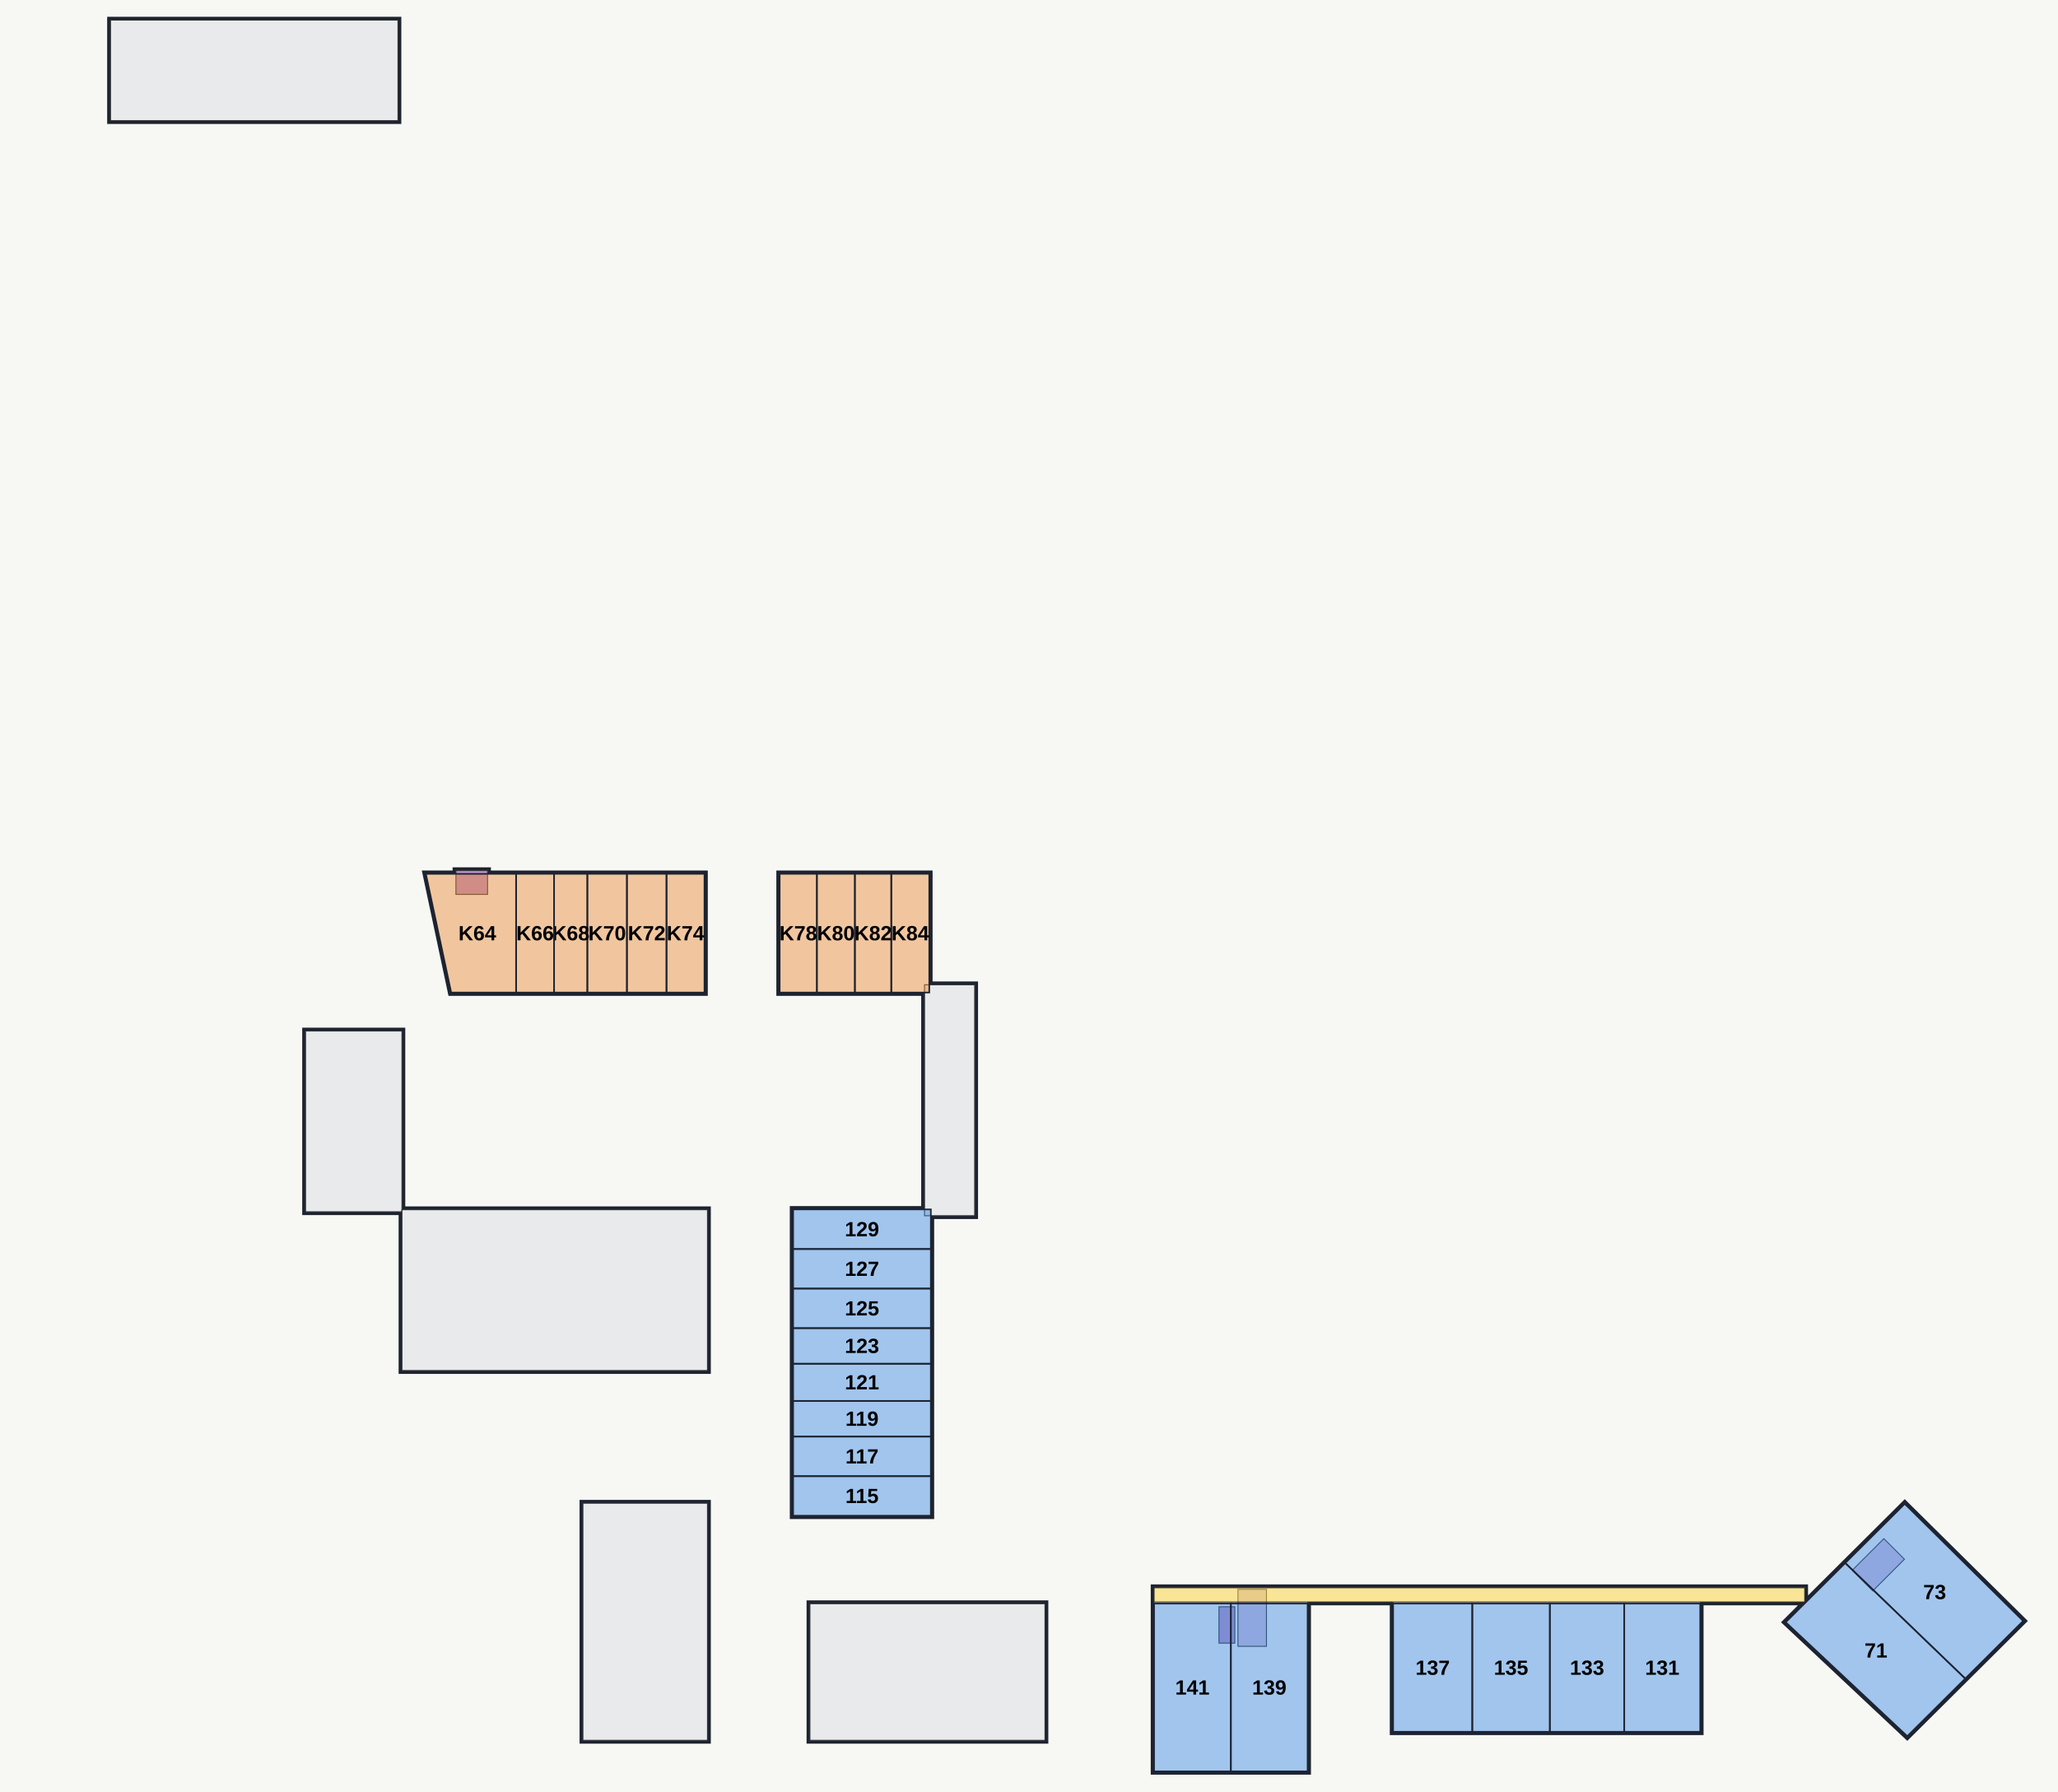
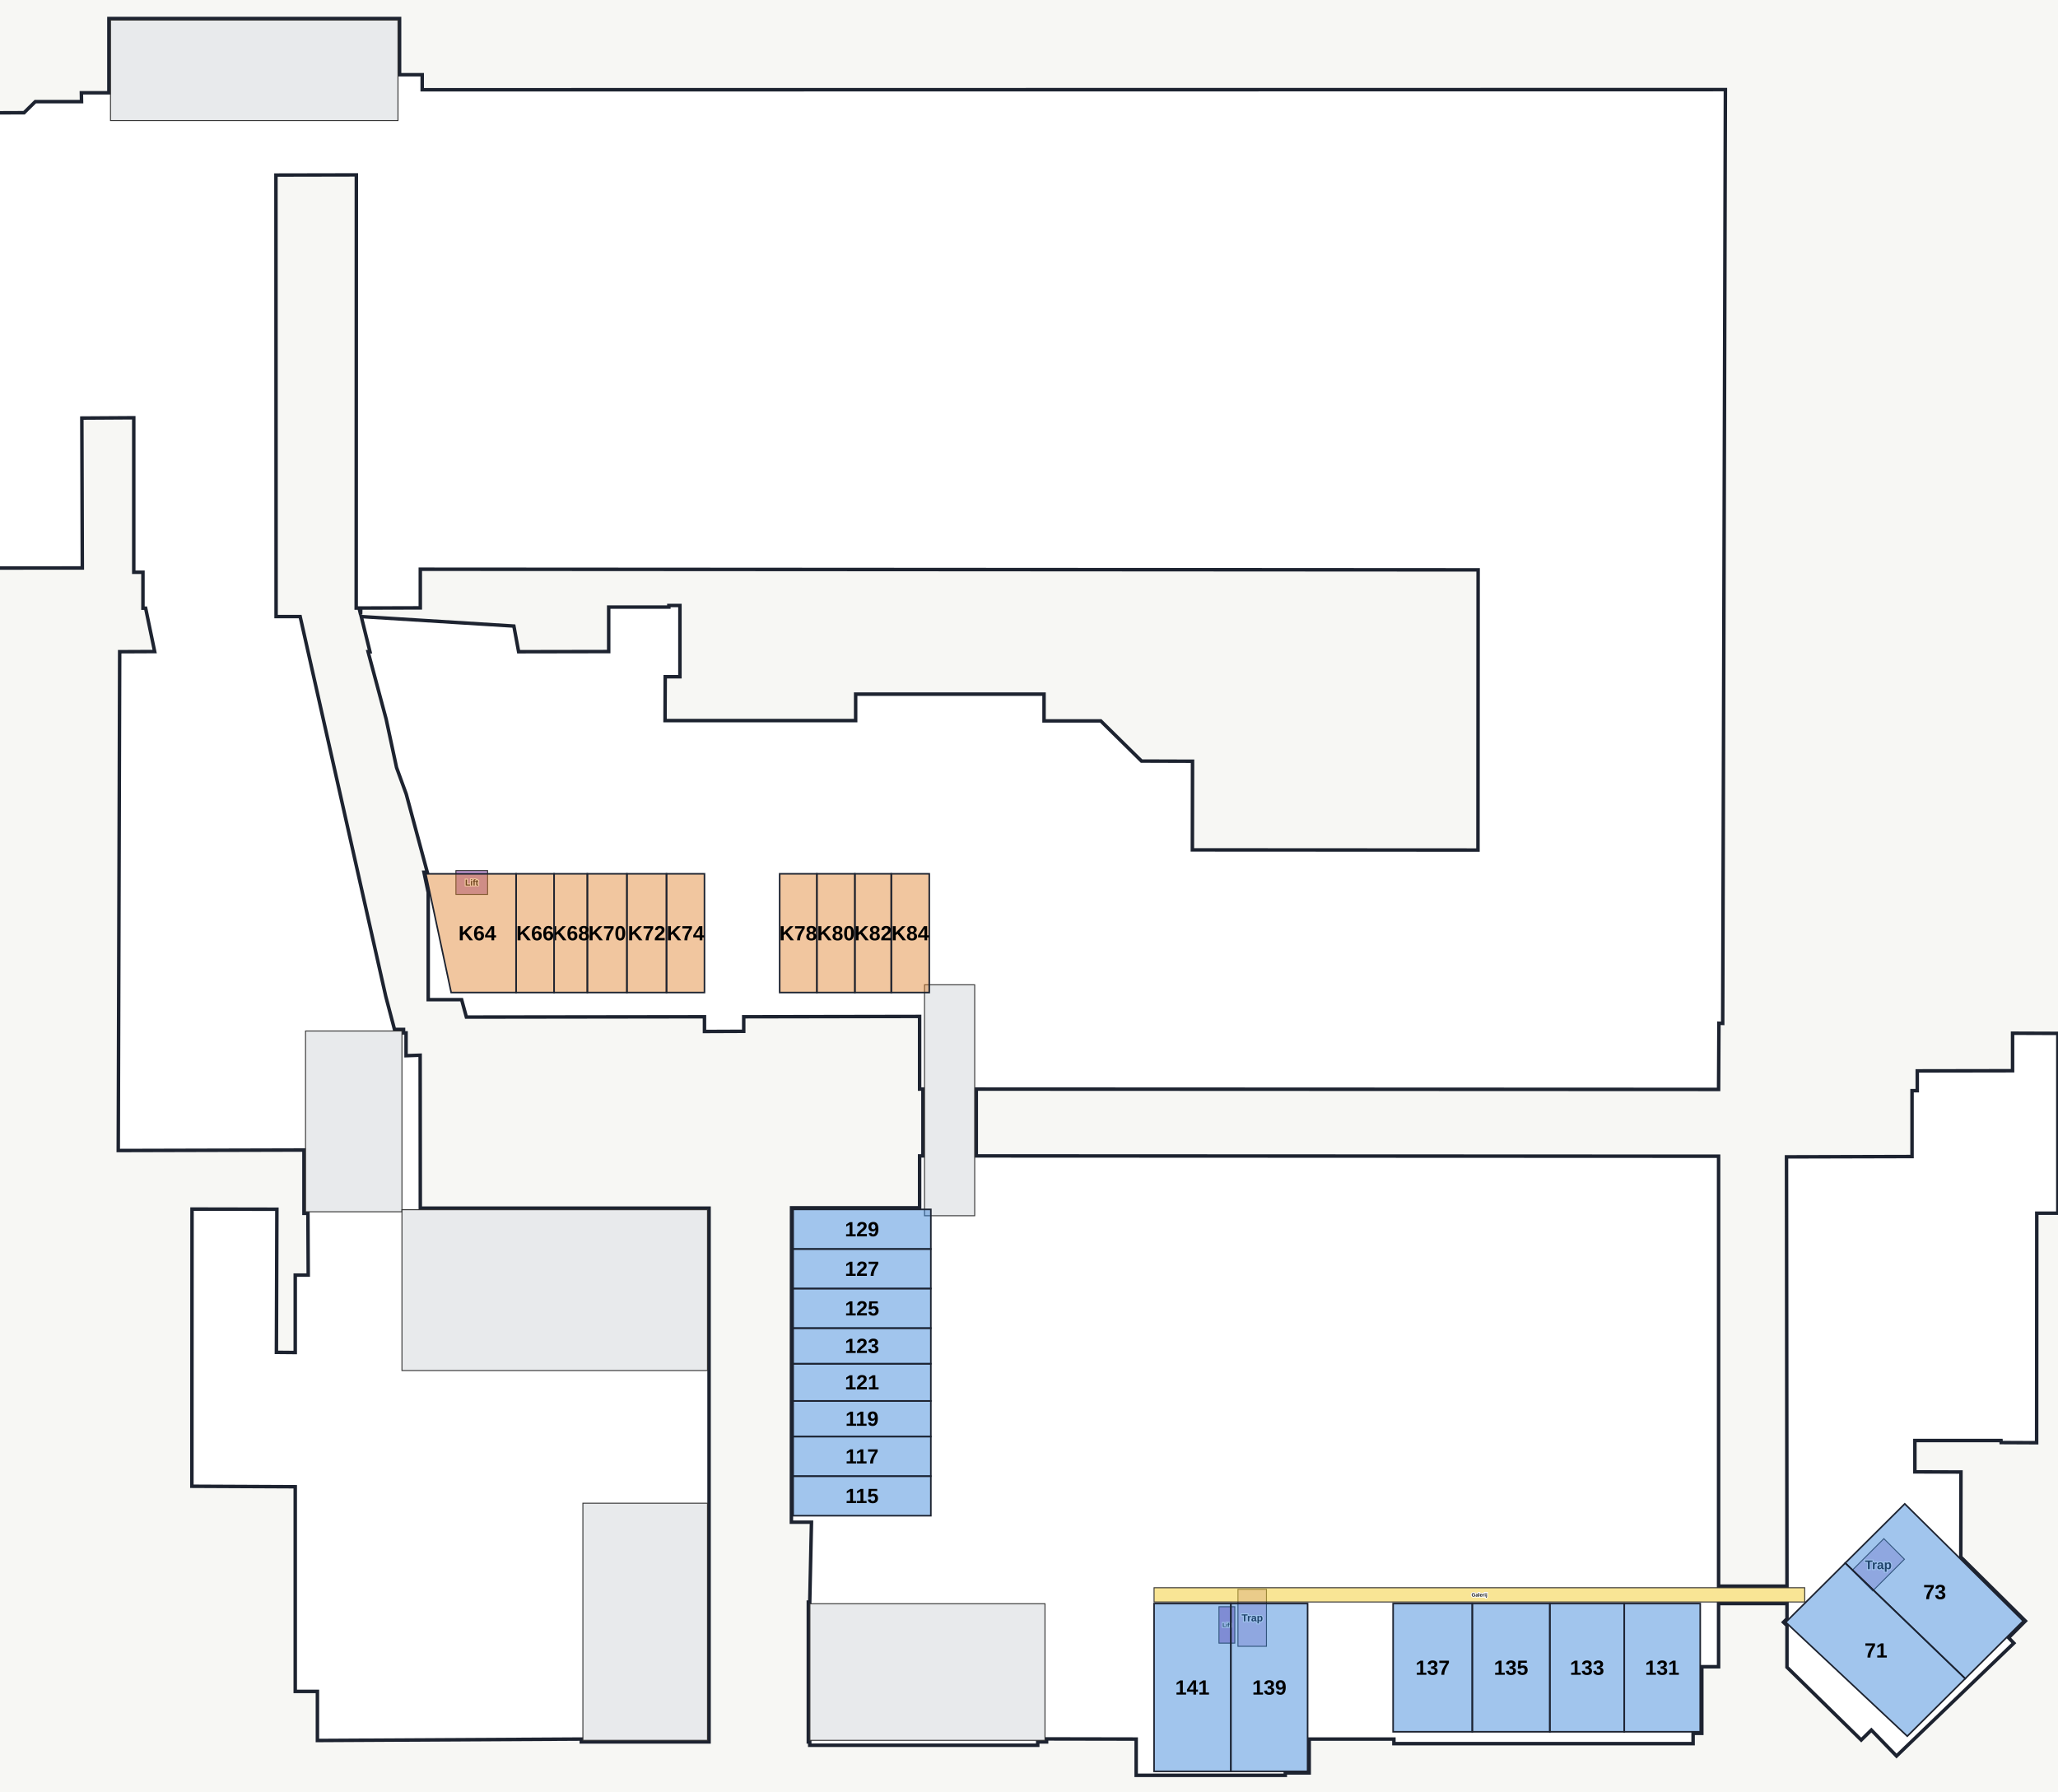
<svg xmlns="http://www.w3.org/2000/svg" viewBox="30 0 1300 1132" font-family="Arial,sans-serif">
  <rect x="30" y="0" width="1300" height="1132" fill="#f7f7f4" />
-   <path fill="#ffffff" stroke="#1d2330" stroke-width="2.2" fill-rule="evenodd" d="M1233.2,948.6 L1171.0,1010.5 L1171.0,1002.0 L758.0,1002.0 L758.0,1120.0 L857.0,1120.0 L857.0,1013.0 L909.0,1013.0 L909.0,1095.0 L1105.0,1095.0 L1105.0,1013.0 L1168.4,1013.0 L1156.6,1024.8 L1234.8,1098.2 L1309.4,1024.0Z M540.6,1100.4 L691.1,1100.4 L691.1,1012.1 L540.6,1012.1Z M521.5,551.0 L521.5,628.0 L613.0,628.0 L613.0,763.0 L530.0,763.0 L530.0,958.5 L619.0,958.5 L619.0,769.0 L646.7,769.0 L646.7,621.1 L618.0,621.1 L618.0,551.0Z M222.0,766.5 L282.9,766.5 L282.9,866.8 L477.9,866.8 L477.9,763.2 L284.9,763.2 L284.9,650.3 L222.0,650.3Z M397.2,1100.4 L477.9,1100.4 L477.9,948.6 L397.2,948.6Z M297.8,551.0 L314.2,628.0 L476.0,628.0 L476.0,551.0 L339.0,551.0 L339.0,549.0 L317.0,549.0 L317.0,551.0Z M98.8,77.2 L282.4,77.2 L282.4,11.7 L98.8,11.7Z" />
+   <path fill="#ffffff" stroke="#1d2330" stroke-width="2.2" fill-rule="evenodd" d="M45.2,71.2 L18.4,71.3 L-5.6,47.4 L-71.8,113.7 L-71.8,313.5 L-57.0,313.5 L-57.1,336.0 L-71.8,336.0 L-71.7,344.1 L-73.9,344.1 L-73.9,352.4 L-70.7,357.2 L-65.2,358.9 L82.0,358.8 L81.7,264.1 L114.5,263.9 L114.5,361.5 L120.3,361.5 L120.3,384.2 L122.0,384.2 L127.7,411.6 L105.6,411.7 L104.7,726.8 L222.0,726.5 L222.0,766.5 L224.5,766.5 L224.7,805.5 L216.5,805.5 L216.5,854.4 L204.6,854.3 L204.9,763.9 L151.3,763.8 L151.2,938.9 L216.5,939.2 L216.5,1068.5 L230.5,1068.5 L230.5,1099.5 L397.2,1098.6 L397.2,1100.4 L477.9,1100.4 L477.9,763.2 L295.5,763.2 L295.4,666.6 L286.5,666.9 L286.5,652.5 L284.9,652.5 L284.9,650.3 L279.2,650.3 L273.7,629.5 L219.6,389.5 L204.4,389.5 L204.3,110.6 L255.1,110.5 L255.0,384.1 L256.8,384.1 L257.8,388.2 L257.9,384.1 L295.5,384.0 L295.5,359.6 L963.7,360.0 L963.6,537.0 L783.2,536.9 L783.3,480.9 L751.1,480.8 L725.3,455.4 L689.5,455.4 L689.5,438.5 L570.5,438.5 L570.5,455.2 L450.1,455.2 L450.2,427.5 L459.5,427.5 L459.5,382.5 L452.5,382.5 L452.5,383.5 L414.5,383.5 L414.5,411.6 L357.6,411.7 L354.6,395.5 L258.2,389.5 L263.7,411.7 L262.5,411.7 L273.9,454.2 L280.5,484.9 L286.6,501.6 L299.9,551.0 L297.8,551.0 L300.5,563.8 L300.5,631.5 L321.6,631.5 L324.6,642.5 L475.0,642.3 L475.0,651.6 L499.8,651.5 L499.8,642.3 L610.9,642.1 L610.9,688.0 L613.0,688.0 L613.0,730.2 L610.9,730.2 L610.9,763.0 L530.0,763.0 L529.9,961.6 L542.6,961.6 L541.5,1012.1 L540.6,1012.1 L540.6,1100.4 L541.5,1100.4 L541.5,1102.5 L685.5,1102.5 L685.5,1100.4 L691.1,1100.4 L691.1,1098.5 L747.7,1098.6 L747.7,1121.5 L841.9,1121.5 L841.9,1120.0 L857.0,1120.0 L857.0,1098.6 L910.5,1098.6 L910.5,1101.5 L1099.5,1101.5 L1099.5,1095.0 L1105.0,1095.0 L1105.0,1052.9 L1115.6,1052.9 L1115.6,1013.0 L1158.8,1013.0 L1158.8,1022.6 L1156.6,1024.8 L1158.8,1026.9 L1158.8,1053.2 L1205.7,1099.2 L1212.1,1092.9 L1228.0,1109.3 L1302.1,1038.0 L1298.8,1034.6 L1309.4,1024.0 L1268.6,983.6 L1268.7,929.9 L1239.6,929.8 L1239.6,910.0 L1294.0,910.0 L1294.1,911.3 L1316.5,911.4 L1316.6,766.4 L1329.9,766.4 L1329.9,652.8 L1301.3,652.7 L1301.3,676.4 L1241.1,676.5 L1241.1,689.0 L1237.8,689.0 L1237.8,730.6 L1158.5,730.8 L1158.8,1002.0 L1115.6,1002.0 L1115.6,730.4 L646.7,730.2 L646.7,688.0 L1115.6,688.2 L1115.8,646.4 L1118.2,646.5 L1119.9,56.6 L296.7,56.7 L296.7,47.2 L282.4,47.2 L282.4,11.7 L98.8,11.7 L98.8,58.6 L81.4,58.6 L81.5,64.2 L52.3,64.2Z" />
  <polygon id="3-DAK-1" points="99.8,12.7 281.4,12.7 281.4,76.2 99.8,76.2" fill="#d5d8dc" fill-opacity="0.55" stroke="#333" stroke-width="0.6" />
  <polygon id="3-DAK-2" points="223.0,651.3 283.9,651.3 283.9,765.5 223.0,765.5" fill="#d5d8dc" fill-opacity="0.55" stroke="#333" stroke-width="0.6" />
  <polygon id="3-DAK-3" points="283.9,764.2 476.9,764.2 476.9,865.8 283.9,865.8" fill="#d5d8dc" fill-opacity="0.55" stroke="#333" stroke-width="0.6" />
  <polygon id="3-DAK-4" points="398.2,949.6 476.9,949.6 476.9,1099.4 398.2,1099.4" fill="#d5d8dc" fill-opacity="0.55" stroke="#333" stroke-width="0.6" />
  <polygon id="3-DAK-5" points="541.6,1013.1 690.1,1013.1 690.1,1099.4 541.6,1099.4" fill="#d5d8dc" fill-opacity="0.55" stroke="#333" stroke-width="0.6" />
  <polygon id="3-DAK-6" points="614.0,622.1 645.7,622.1 645.7,768.0 614.0,768.0" fill="#d5d8dc" fill-opacity="0.55" stroke="#333" stroke-width="0.6" />
  <polygon id="3-225-LIFT" points="318,550 338,550 338,565 318,565" fill="#8e44ad" fill-opacity="0.55" stroke="#333" stroke-width="0.6" />
+   <text x="328.0" y="557.5" font-size="5.4" font-weight="700" text-anchor="middle" dominant-baseline="central" fill="#111" stroke="#fff" stroke-width="1.2" paint-order="stroke">Lift</text>
  <polygon id="3-246-LIFT" points="800,1015 810,1015 810,1038 800,1038" fill="#8e44ad" fill-opacity="0.55" stroke="#333" stroke-width="0.6" />
+   <text x="805.0" y="1026.5" font-size="3.6" font-weight="700" text-anchor="middle" dominant-baseline="central" fill="#111" stroke="#fff" stroke-width="1.2" paint-order="stroke">Lift</text>
  <polygon id="3-246-TRAP" points="812,1004 830,1004 830,1040 812,1040" fill="#c39bd3" fill-opacity="0.55" stroke="#333" stroke-width="0.6" />
+   <text x="821.0" y="1022.0" font-size="6.4" font-weight="700" text-anchor="middle" dominant-baseline="central" fill="#111" stroke="#fff" stroke-width="1.2" paint-order="stroke">Trap</text>
  <polygon id="3-264-TRAP" points="1200,992 1220,972 1233,985 1213,1005" fill="#c39bd3" fill-opacity="0.55" stroke="#333" stroke-width="0.6" />
+   <text x="1216.5" y="988.5" font-size="8.0" font-weight="700" text-anchor="middle" dominant-baseline="central" fill="#111" stroke="#fff" stroke-width="1.2" paint-order="stroke">Trap</text>
  <polygon id="3-GAL-O" points="759,1003 1170,1003 1170,1012 759,1012" fill="#f4d03f" fill-opacity="0.55" stroke="#333" stroke-width="0.6" />
+   <text x="964.5" y="1007.5" font-size="3.2" font-weight="700" text-anchor="middle" dominant-baseline="central" fill="#111" stroke="#fff" stroke-width="1.2" paint-order="stroke">Galerij</text>
  <polygon id="K84" points="593,552 617,552 617,627 593,627" fill="#e0812b" fill-opacity="0.45" stroke="#1d2330" stroke-width="1" />
  <text x="605.0" y="589.5" font-size="13" font-weight="700" text-anchor="middle" dominant-baseline="central">K84</text>
  <polygon id="K82" points="570,552 593,552 593,627 570,627" fill="#e0812b" fill-opacity="0.45" stroke="#1d2330" stroke-width="1" />
  <text x="581.5" y="589.5" font-size="13" font-weight="700" text-anchor="middle" dominant-baseline="central">K82</text>
  <polygon id="K80" points="546,552 570,552 570,627 546,627" fill="#e0812b" fill-opacity="0.45" stroke="#1d2330" stroke-width="1" />
  <text x="558.0" y="589.5" font-size="13" font-weight="700" text-anchor="middle" dominant-baseline="central">K80</text>
  <polygon id="K78" points="522.5,552 546,552 546,627 522.5,627" fill="#e0812b" fill-opacity="0.45" stroke="#1d2330" stroke-width="1" />
  <text x="534.2" y="589.5" font-size="13" font-weight="700" text-anchor="middle" dominant-baseline="central">K78</text>
  <polygon id="K74" points="451,552 475,552 475,627 451,627" fill="#e0812b" fill-opacity="0.45" stroke="#1d2330" stroke-width="1" />
  <text x="463.0" y="589.5" font-size="13" font-weight="700" text-anchor="middle" dominant-baseline="central">K74</text>
  <polygon id="K72" points="426,552 451,552 451,627 426,627" fill="#e0812b" fill-opacity="0.45" stroke="#1d2330" stroke-width="1" />
  <text x="438.5" y="589.5" font-size="13" font-weight="700" text-anchor="middle" dominant-baseline="central">K72</text>
  <polygon id="K70" points="401,552 426,552 426,627 401,627" fill="#e0812b" fill-opacity="0.45" stroke="#1d2330" stroke-width="1" />
  <text x="413.5" y="589.5" font-size="13" font-weight="700" text-anchor="middle" dominant-baseline="central">K70</text>
  <polygon id="K68" points="380,552 401,552 401,627 380,627" fill="#e0812b" fill-opacity="0.45" stroke="#1d2330" stroke-width="1" />
  <text x="390.5" y="589.5" font-size="13" font-weight="700" text-anchor="middle" dominant-baseline="central">K68</text>
  <polygon id="K66" points="356,552 380,552 380,627 356,627" fill="#e0812b" fill-opacity="0.45" stroke="#1d2330" stroke-width="1" />
  <text x="368.0" y="589.5" font-size="13" font-weight="700" text-anchor="middle" dominant-baseline="central">K66</text>
  <polygon id="K64" points="299,552 356,552 356,627 315,627" fill="#e0812b" fill-opacity="0.45" stroke="#1d2330" stroke-width="1" />
  <text x="331.5" y="589.5" font-size="13" font-weight="700" text-anchor="middle" dominant-baseline="central">K64</text>
  <polygon id="S115" points="531,932.5 618,932.5 618,957.5 531,957.5" fill="#2f7fd8" fill-opacity="0.45" stroke="#1d2330" stroke-width="1" />
  <text x="574.5" y="945.0" font-size="13" font-weight="700" text-anchor="middle" dominant-baseline="central">115</text>
  <polygon id="S117" points="531,907.5 618,907.5 618,932.5 531,932.5" fill="#2f7fd8" fill-opacity="0.45" stroke="#1d2330" stroke-width="1" />
  <text x="574.5" y="920.0" font-size="13" font-weight="700" text-anchor="middle" dominant-baseline="central">117</text>
  <polygon id="S119" points="531,885 618,885 618,907.5 531,907.5" fill="#2f7fd8" fill-opacity="0.45" stroke="#1d2330" stroke-width="1" />
  <text x="574.5" y="896.2" font-size="13" font-weight="700" text-anchor="middle" dominant-baseline="central">119</text>
  <polygon id="S121" points="531,861.5 618,861.5 618,885 531,885" fill="#2f7fd8" fill-opacity="0.45" stroke="#1d2330" stroke-width="1" />
  <text x="574.5" y="873.2" font-size="13" font-weight="700" text-anchor="middle" dominant-baseline="central">121</text>
  <polygon id="S123" points="531,839 618,839 618,861.5 531,861.5" fill="#2f7fd8" fill-opacity="0.45" stroke="#1d2330" stroke-width="1" />
  <text x="574.5" y="850.2" font-size="13" font-weight="700" text-anchor="middle" dominant-baseline="central">123</text>
  <polygon id="S125" points="531,814 618,814 618,839 531,839" fill="#2f7fd8" fill-opacity="0.45" stroke="#1d2330" stroke-width="1" />
  <text x="574.5" y="826.5" font-size="13" font-weight="700" text-anchor="middle" dominant-baseline="central">125</text>
  <polygon id="S127" points="531,789 618,789 618,814 531,814" fill="#2f7fd8" fill-opacity="0.45" stroke="#1d2330" stroke-width="1" />
  <text x="574.5" y="801.5" font-size="13" font-weight="700" text-anchor="middle" dominant-baseline="central">127</text>
  <polygon id="S129" points="531,764 618,764 618,789 531,789" fill="#2f7fd8" fill-opacity="0.45" stroke="#1d2330" stroke-width="1" />
  <text x="574.5" y="776.5" font-size="13" font-weight="700" text-anchor="middle" dominant-baseline="central">129</text>
  <polygon id="S139" points="807.5,1013 856,1013 856,1119 807.5,1119" fill="#2f7fd8" fill-opacity="0.45" stroke="#1d2330" stroke-width="1" />
  <text x="831.8" y="1066.0" font-size="13" font-weight="700" text-anchor="middle" dominant-baseline="central">139</text>
  <polygon id="S141" points="759,1013 807.5,1013 807.5,1119 759,1119" fill="#2f7fd8" fill-opacity="0.45" stroke="#1d2330" stroke-width="1" />
  <text x="783.2" y="1066.0" font-size="13" font-weight="700" text-anchor="middle" dominant-baseline="central">141</text>
  <polygon id="S131" points="1056,1013 1104,1013 1104,1094 1056,1094" fill="#2f7fd8" fill-opacity="0.45" stroke="#1d2330" stroke-width="1" />
  <text x="1080.0" y="1053.5" font-size="13" font-weight="700" text-anchor="middle" dominant-baseline="central">131</text>
  <polygon id="S133" points="1009,1013 1056,1013 1056,1094 1009,1094" fill="#2f7fd8" fill-opacity="0.45" stroke="#1d2330" stroke-width="1" />
  <text x="1032.5" y="1053.5" font-size="13" font-weight="700" text-anchor="middle" dominant-baseline="central">133</text>
  <polygon id="S135" points="960,1013 1009,1013 1009,1094 960,1094" fill="#2f7fd8" fill-opacity="0.45" stroke="#1d2330" stroke-width="1" />
  <text x="984.5" y="1053.5" font-size="13" font-weight="700" text-anchor="middle" dominant-baseline="central">135</text>
  <polygon id="S137" points="910,1013 960,1013 960,1094 910,1094" fill="#2f7fd8" fill-opacity="0.45" stroke="#1d2330" stroke-width="1" />
  <text x="935.0" y="1053.5" font-size="13" font-weight="700" text-anchor="middle" dominant-baseline="central">137</text>
  <polygon id="S73" points="1195.6,987.4 1233.2,950 1308,1024 1271.4,1060.4" fill="#2f7fd8" fill-opacity="0.45" stroke="#1d2330" stroke-width="1" />
  <text x="1252.1" y="1005.7" font-size="13" font-weight="700" text-anchor="middle" dominant-baseline="central">73</text>
  <polygon id="S71" points="1158,1024.8 1195.6,987.4 1271.4,1060.4 1234.8,1096.8" fill="#2f7fd8" fill-opacity="0.45" stroke="#1d2330" stroke-width="1" />
  <text x="1215.0" y="1042.6" font-size="13" font-weight="700" text-anchor="middle" dominant-baseline="central">71</text>
</svg>
